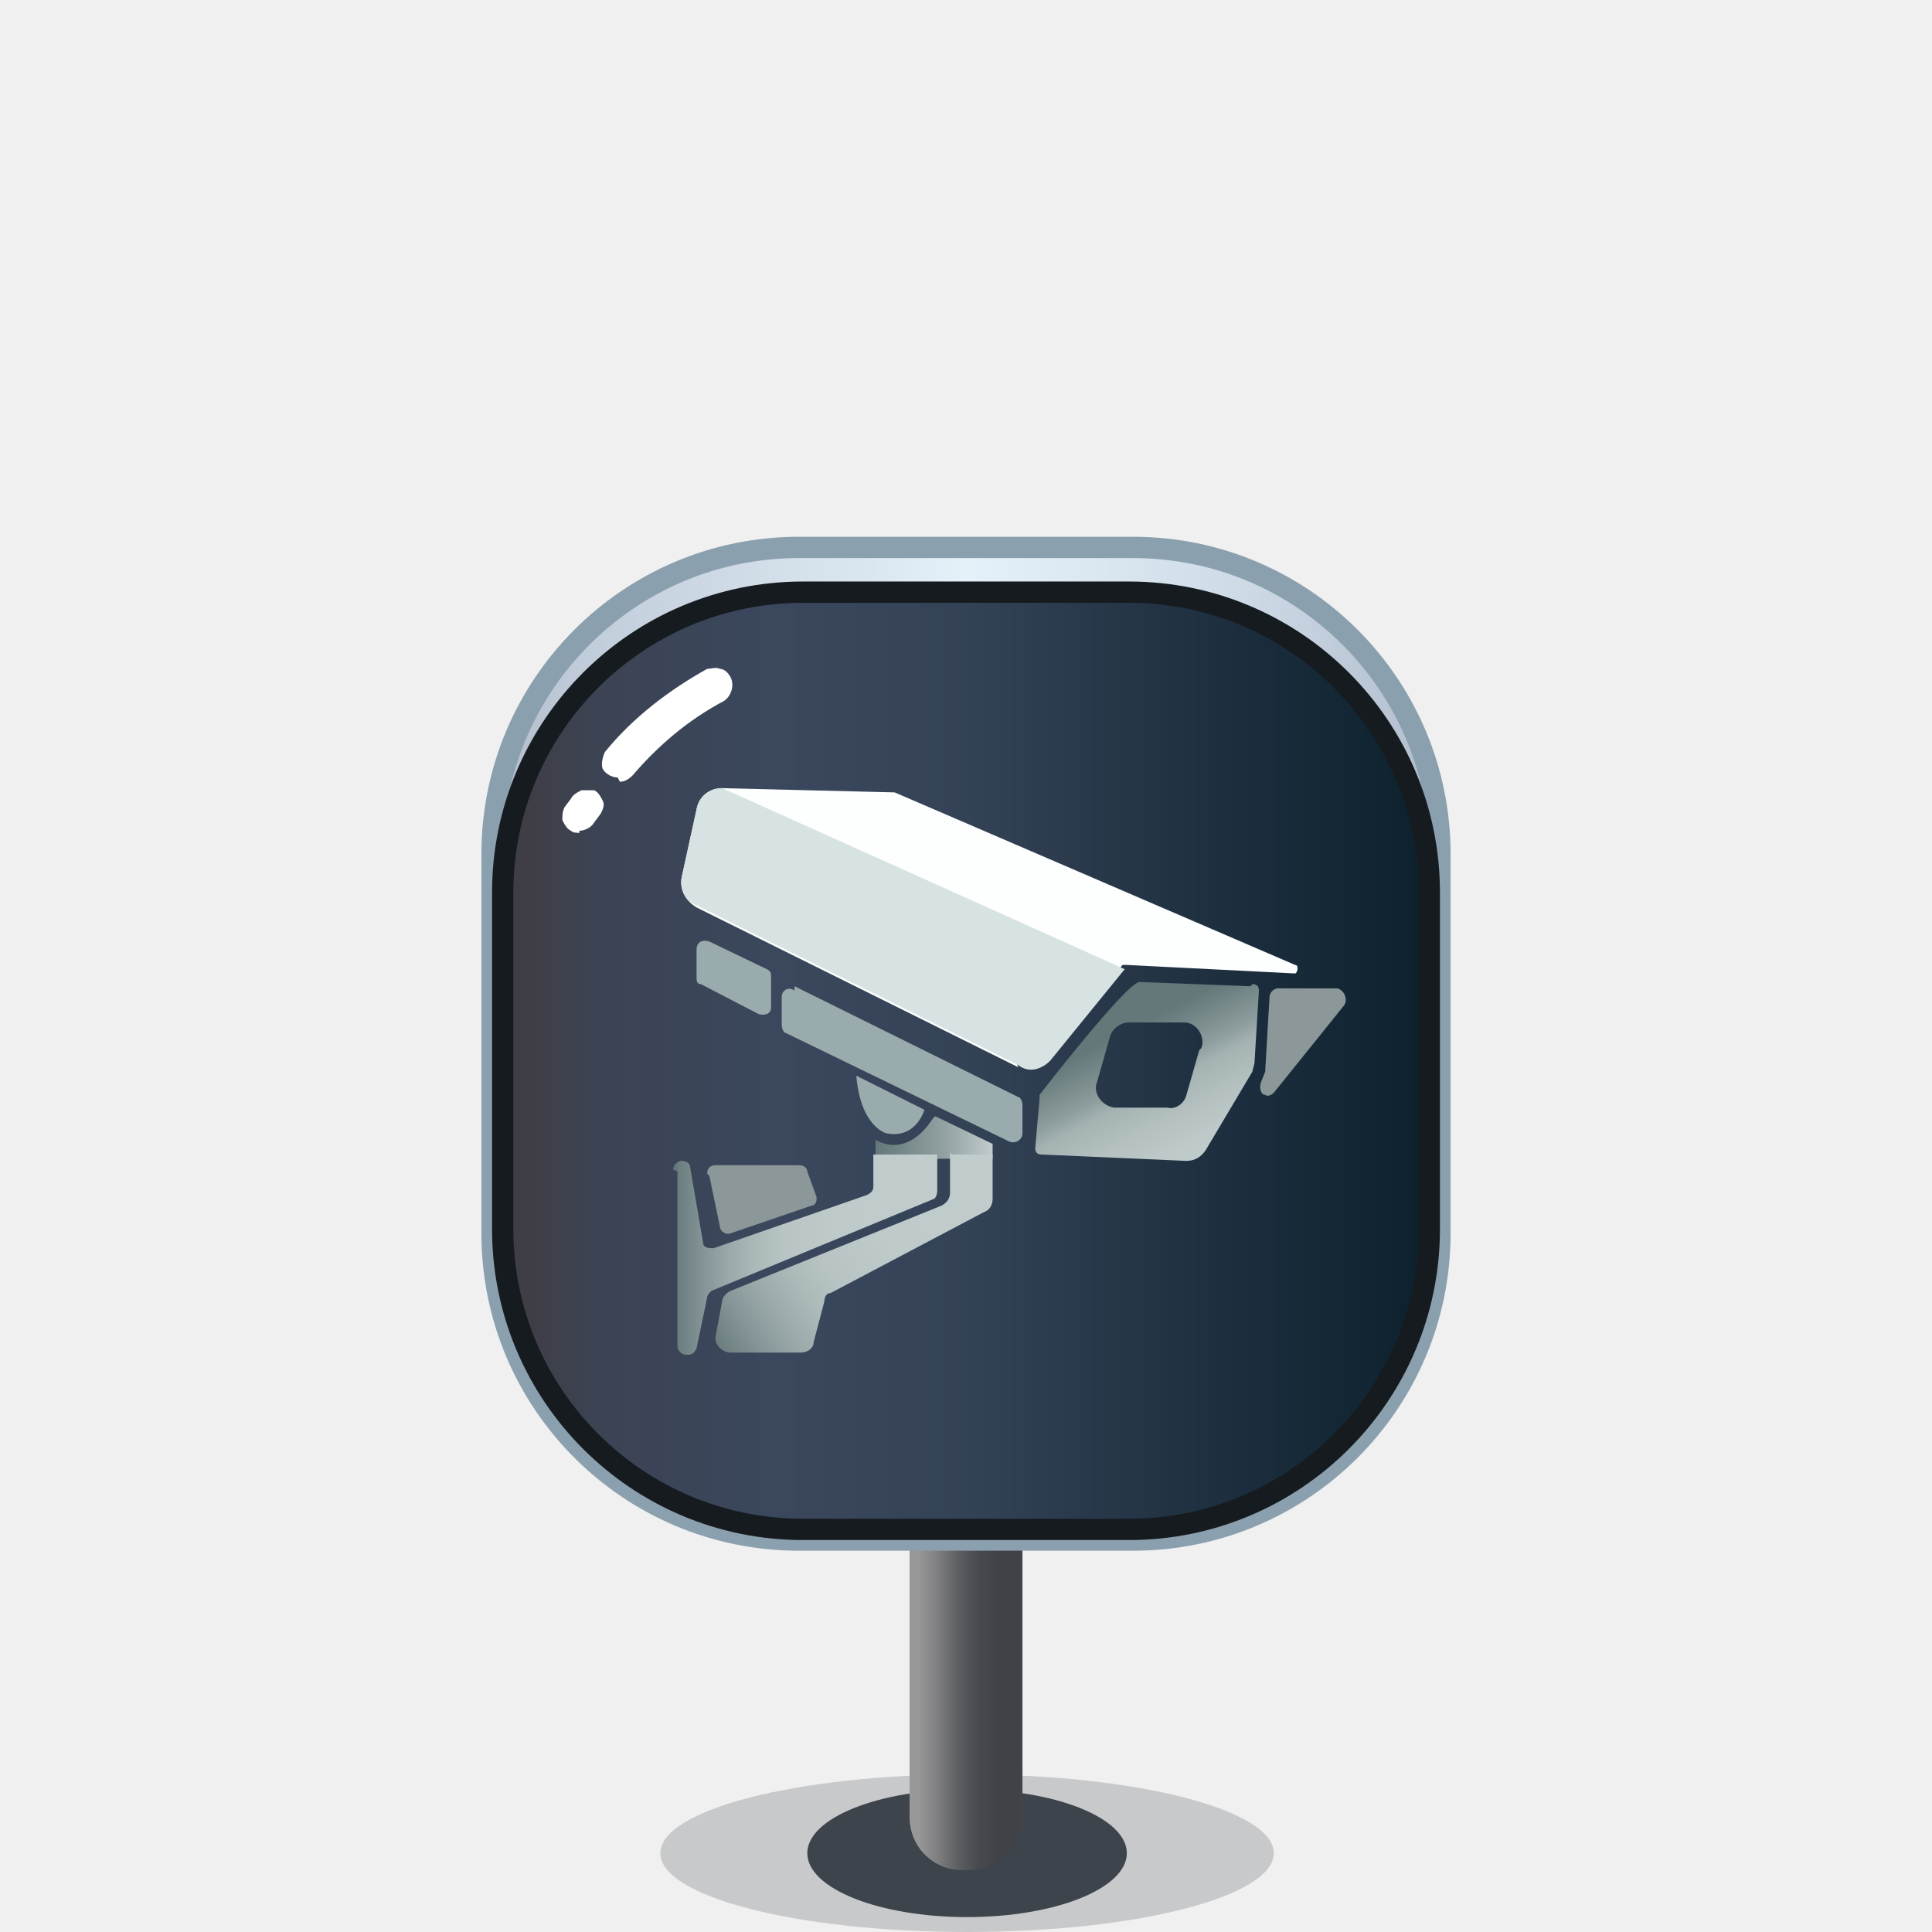
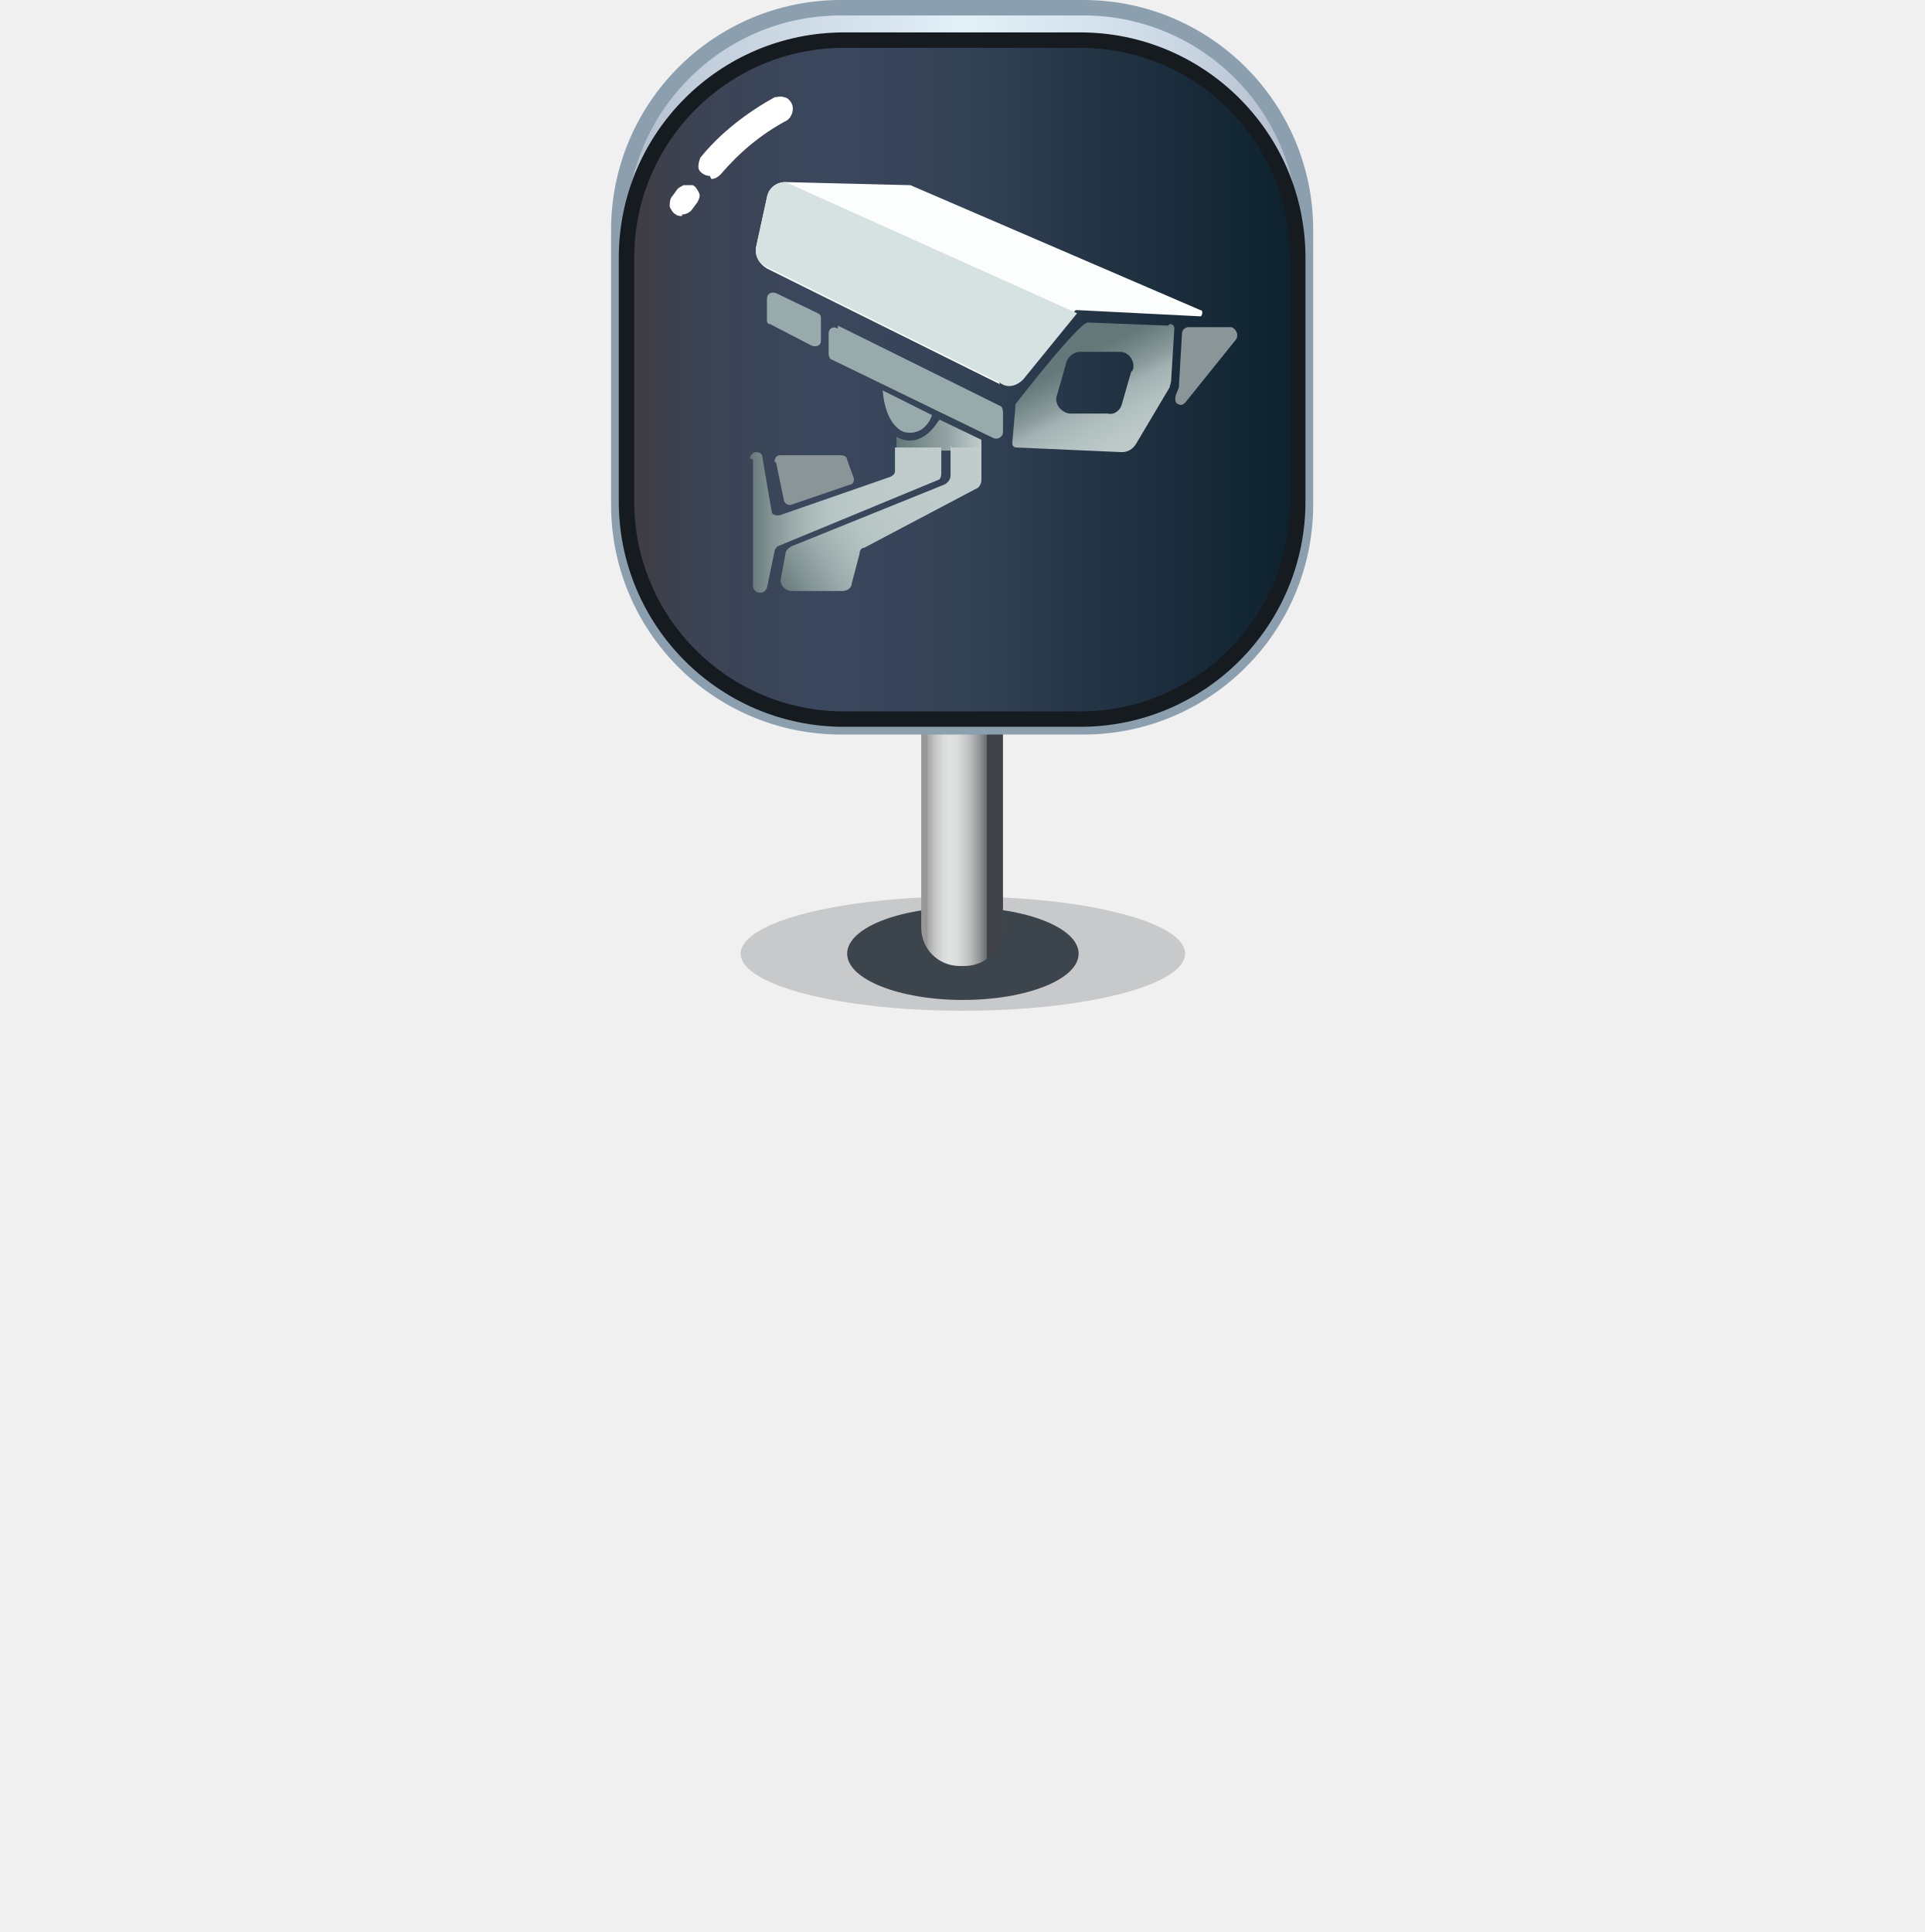
- <svg xmlns="http://www.w3.org/2000/svg" xmlns:xlink="http://www.w3.org/1999/xlink" id="b" width="32mm" height="32mm" viewBox="0 0 90.7 90.7">
+ <svg xmlns="http://www.w3.org/2000/svg" xmlns:xlink="http://www.w3.org/1999/xlink" id="b" width="124.7" height="125.2" viewBox="0 0 124.7 125.2">
  <defs>
-     <style>
-             .n{fill:url(#j);}.o{fill:url(#m);}.p{fill:url(#k);}.q{fill:url(#l);}.r{fill:url(#f);}.s{fill:#fff;}.t{fill:#fdfefe;}.u{fill:#8b9798;}.v,.w{fill:#d7e2e3;}.x{fill:#9aabad;}.y{fill:#3d444c;}.z{fill:#272d35;isolation:isolate;opacity:.2;}.aa{fill:url(#g);stroke:#8ba0ae;}.aa,.ab{stroke-miterlimit:10;stroke-width:1px;}.ab{fill:url(#h);stroke:#161b20;}.w{opacity:0;}
-         </style>
-     <linearGradient id="f" x1="43.1" y1="75.6" x2="47.9" y2="75.6" gradientUnits="userSpaceOnUse">
-       <stop offset="0" stop-color="#999899" />
-       <stop offset=".2" stop-color="#7e7e80" />
-       <stop offset=".4" stop-color="#5b5d60" />
-       <stop offset=".6" stop-color="#46494d" />
+     <style>.n{fill:url(#j);}.o{fill:url(#m);}.p{fill:url(#k);}.q{fill:url(#l);}.r{fill:url(#f);}.s{fill:#fcfdfd;}.t{fill:#fff;}.u{fill:#99aaac;}.v{fill:#8a9597;}.w{fill:#d6e1e2;}.x{fill:#3c444c;}.y{fill:#262d34;isolation:isolate;opacity:.2;}.z{fill:url(#g);stroke:#8b9fae;}.z,.aa{stroke-miterlimit:10;stroke-width:1px;}.aa{fill:url(#h);stroke:#161b20;}.ab{fill:#535a60;opacity:0;}</style>
+     <linearGradient id="f" x1="60.1" y1="50.4" x2="64.9" y2="50.4" gradientUnits="userSpaceOnUse">
+       <stop offset="0" stop-color="#989898" />
+       <stop offset="0" stop-color="#a3a3a3" />
+       <stop offset=".1" stop-color="#c4c5c5" />
+       <stop offset=".2" stop-color="#d8d9d9" />
+       <stop offset=".3" stop-color="#e0e1e1" />
+       <stop offset=".4" stop-color="#dbdcdc" />
+       <stop offset=".5" stop-color="#cccece" />
+       <stop offset=".6" stop-color="#b5b6b7" />
+       <stop offset=".7" stop-color="#949697" />
+       <stop offset=".8" stop-color="#6a6c6f" />
      <stop offset=".8" stop-color="#3f4246" />
      <stop offset="1" stop-color="#404247" />
      <stop offset="1" stop-color="#43434a" />
    </linearGradient>
-     <linearGradient id="g" x1="23.1" y1="49" x2="67.6" y2="49" gradientUnits="userSpaceOnUse">
-       <stop offset="0" stop-color="#b1bbcb" />
-       <stop offset=".1" stop-color="#c2cddb" />
-       <stop offset=".4" stop-color="#dbe7f0" />
-       <stop offset=".5" stop-color="#e4f1f9" />
-       <stop offset=".6" stop-color="#deeaf3" />
-       <stop offset=".8" stop-color="#cdd9e5" />
-       <stop offset="1" stop-color="#b1bccd" />
-       <stop offset="1" stop-color="#aeb9ca" />
+     <linearGradient id="g" x1="40.1" y1="23.8" x2="84.6" y2="23.8" gradientUnits="userSpaceOnUse">
+       <stop offset="0" stop-color="#afbacb" />
+       <stop offset=".1" stop-color="#c1ccda" />
+       <stop offset=".4" stop-color="#d9e6f0" />
+       <stop offset=".5" stop-color="#e3f0f8" />
+       <stop offset=".6" stop-color="#dde9f2" />
+       <stop offset=".8" stop-color="#ccd8e4" />
+       <stop offset="1" stop-color="#b1bbcc" />
+       <stop offset="1" stop-color="#aeb8c9" />
    </linearGradient>
-     <linearGradient id="h" x1="23.6" y1="49.8" x2="67.1" y2="49.8" gradientUnits="userSpaceOnUse">
+     <linearGradient id="h" x1="40.6" y1="24.6" x2="84.1" y2="24.6" gradientUnits="userSpaceOnUse">
      <stop offset="0" stop-color="#403c42" />
      <stop offset=".1" stop-color="#3c4353" />
      <stop offset=".3" stop-color="#3a475d" />
      <stop offset=".5" stop-color="#344256" />
      <stop offset=".7" stop-color="#233445" />
      <stop offset="1" stop-color="#0d212d" />
    </linearGradient>
-     <linearGradient id="j" x1="41.1" y1="53.4" x2="46.6" y2="53.4" gradientUnits="userSpaceOnUse">
-       <stop offset="0" stop-color="#647779" />
-       <stop offset=".6" stop-color="#93a2a3" />
-       <stop offset="1" stop-color="#c1cccc" />
+     <linearGradient id="j" x1="58.1" y1="28.2" x2="63.6" y2="28.2" gradientUnits="userSpaceOnUse">
+       <stop offset="0" stop-color="#657879" />
+       <stop offset=".6" stop-color="#94a4a4" />
+       <stop offset="1" stop-color="#c0cccc" />
    </linearGradient>
-     <linearGradient id="k" x1="31.8" y1="58.9" x2="44.1" y2="58.9" gradientUnits="userSpaceOnUse">
-       <stop offset="0" stop-color="#647779" />
-       <stop offset="0" stop-color="#6b7d7f" />
-       <stop offset=".1" stop-color="#859597" />
-       <stop offset=".2" stop-color="#9ba9aa" />
-       <stop offset=".3" stop-color="#acb9b9" />
-       <stop offset=".4" stop-color="#b8c4c4" />
-       <stop offset=".6" stop-color="#bfcaca" />
-       <stop offset="1" stop-color="#c1cccc" />
+     <linearGradient id="k" x1="48.8" y1="33.7" x2="61.1" y2="33.7" gradientUnits="userSpaceOnUse">
+       <stop offset="0" stop-color="#657879" />
+       <stop offset="0" stop-color="#6a7c7d" />
+       <stop offset=".1" stop-color="#849595" />
+       <stop offset=".2" stop-color="#9aa9a9" />
+       <stop offset=".3" stop-color="#abb9b9" />
+       <stop offset=".4" stop-color="#b7c4c4" />
+       <stop offset=".6" stop-color="#becaca" />
+       <stop offset="1" stop-color="#c0cccc" />
    </linearGradient>
-     <linearGradient id="l" x1="33.9" y1="63.5" x2="47.1" y2="54.9" xlink:href="#k" />
-     <linearGradient id="m" x1="52.8" y1="48.4" x2="56.3" y2="55.2" gradientUnits="userSpaceOnUse">
-       <stop offset="0" stop-color="#647779" />
-       <stop offset=".1" stop-color="#718384" />
-       <stop offset=".3" stop-color="#8e9d9e" />
-       <stop offset=".4" stop-color="#a4b2b2" />
-       <stop offset=".6" stop-color="#b4c0c0" />
-       <stop offset=".8" stop-color="#bec9c9" />
-       <stop offset="1" stop-color="#c1cccc" />
+     <linearGradient id="l" x1="50.9" y1="38.3" x2="64.1" y2="29.7" xlink:href="#k" />
+     <linearGradient id="m" x1="69.8" y1="23.3" x2="73.3" y2="30" gradientUnits="userSpaceOnUse">
+       <stop offset="0" stop-color="#657879" />
+       <stop offset=".1" stop-color="#708283" />
+       <stop offset=".3" stop-color="#8d9d9d" />
+       <stop offset=".4" stop-color="#a3b1b2" />
+       <stop offset=".6" stop-color="#b3c0c0" />
+       <stop offset=".8" stop-color="#bdc9c9" />
+       <stop offset="1" stop-color="#c0cccc" />
    </linearGradient>
  </defs>
  <g id="c">
    <g>
-       <rect class="w" width="90.7" height="90.7" />
      <g>
-         <ellipse id="d" class="z" cx="45.4" cy="87" rx="14.4" ry="3.7" />
-         <ellipse id="e" class="y" cx="45.4" cy="87" rx="7.5" ry="3" />
-         <path class="r" d="M45.4,63.5h0c1.4,0,2.6,1.2,2.6,2.6v19.2c0,1.4-1.1,2.5-2.5,2.5h-.3c-1.4,0-2.5-1.1-2.5-2.5v-19.3c0-1.4,1.2-2.6,2.6-2.6Z" />
-         <rect class="aa" x="23.1" y="25.7" width="44.5" height="46.6" rx="14.4" ry="14.4" />
-         <rect class="ab" x="23.6" y="27.8" width="43.5" height="44" rx="14.1" ry="14.1" />
-         <path id="i" class="s" d="M29,36.5c-.3,0-.6-.2-.7-.4s0-.6,.1-.8c1.3-1.6,3-2.9,4.8-3.9,.2,0,.4-.1,.6,0,.2,0,.4,.2,.5,.4,.2,.4,0,.9-.3,1.1-1.7,.9-3.1,2.1-4.3,3.5-.2,.2-.4,.3-.6,.3h0Zm-1.8,2.6c-.1,0-.3,0-.4-.1-.2-.1-.3-.3-.4-.5,0-.2,0-.4,.1-.6l.3-.4c.1-.2,.3-.3,.5-.4,.2,0,.4,0,.6,0,.2,.1,.3,.3,.4,.5s0,.4-.1,.6l-.3,.4c-.1,.2-.4,.4-.7,.4h0Z" />
+         <ellipse id="d" class="y" cx="62.4" cy="61.8" rx="14.4" ry="3.7" />
+         <ellipse id="e" class="x" cx="62.4" cy="61.8" rx="7.5" ry="3" />
+         <path class="r" d="M62.4,38.3h0c1.4,0,2.6,1.2,2.6,2.6v19.2c0,1.4-1.1,2.5-2.5,2.5h-.3c-1.4,0-2.5-1.1-2.5-2.5v-19.3c0-1.4,1.2-2.6,2.6-2.6Z" />
+         <rect class="z" x="40.1" y=".5" width="44.5" height="46.6" rx="14.4" ry="14.4" />
+         <rect class="aa" x="40.6" y="2.6" width="43.5" height="44" rx="14.1" ry="14.1" />
+         <path id="i" class="t" d="M46,11.4c-.3,0-.6-.2-.7-.4s0-.6,.1-.8c1.3-1.6,3-2.9,4.8-3.9,.2,0,.4-.1,.6,0,.2,0,.4,.2,.5,.4,.2,.4,0,.9-.3,1.1-1.7,.9-3.1,2.1-4.3,3.5-.2,.2-.4,.3-.6,.3h0Zm-1.8,2.6c-.1,0-.3,0-.4-.1-.2-.1-.3-.3-.4-.5,0-.2,0-.4,.1-.6l.3-.4c.1-.2,.3-.3,.5-.4,.2,0,.4,0,.6,0,.2,.1,.3,.3,.4,.5s0,.4-.1,.6l-.3,.4c-.1,.2-.4,.4-.7,.4h0Z" />
        <g>
-           <path class="t" d="M47.8,50.1l-15.1-7.5c-.5-.3-.8-.8-.7-1.4l.7-3.2c.1-.6,.6-1,1.2-1l8.1,.2s0,0,0,0l18.8,8.1c.2,0,.1,.4,0,.4l-7.9-.4c0,0-.1,0-.2,0l-3.5,4.2c-.4,.4-1,.6-1.5,.3Z" />
-           <path class="x" d="M32.7,44.7v1.2c0,.1,0,.3,.2,.3l2.7,1.4c.3,.1,.6,0,.6-.3v-1.4c0-.2,0-.3-.2-.4l-2.7-1.3c-.3-.1-.6,0-.6,.4Z" />
-           <path class="x" d="M37.3,46.3l10.5,5.2c.1,0,.2,.2,.2,.4v1.3c0,.3-.3,.5-.6,.4l-10.5-5.1c-.1,0-.2-.2-.2-.4v-1.3c0-.3,.3-.5,.6-.3Z" />
-           <path class="u" d="M60,46.4h2.8c.3,.1,.5,.5,.3,.8l-3.3,4.1c-.1,.1-.3,.2-.4,.1h0c-.2,0-.3-.3-.2-.6l.2-.5s0,0,0-.1l.2-3.4c0-.2,.2-.4,.4-.4Z" />
-           <path class="n" d="M43.9,52.4l2.7,1.3v.7h-5.5v-.9s1.4,1,2.7-1Z" />
-           <path class="p" d="M31.8,55v8.2c0,.2,.2,.4,.4,.4h.1c.2,0,.3-.1,.4-.3l.5-2.4c0-.1,.1-.2,.2-.3l10.4-4.3c.1,0,.2-.2,.2-.4v-1.7s-3,0-3,0v1.5c0,.2-.1,.3-.3,.4l-7.2,2.5c-.2,0-.5,0-.5-.3l-.6-3.5c0-.2-.2-.3-.4-.3h0c-.2,0-.4,.2-.4,.4Z" />
-           <path class="u" d="M33.3,55.2l.5,2.4c0,.2,.3,.4,.5,.3l3.8-1.3c.2,0,.3-.3,.2-.5l-.4-1.1c0-.2-.2-.3-.4-.3h-3.9c-.3,0-.4,.2-.4,.4Z" />
-           <path class="q" d="M44.7,54.2h1.9s0,2.1,0,2.1c0,.2-.1,.5-.4,.6l-7.2,3.8c-.2,0-.3,.2-.3,.4l-.5,1.9c0,.3-.3,.5-.6,.5h-3.3c-.4,0-.8-.4-.7-.8l.3-1.6c0-.2,.2-.4,.4-.5l9.9-4c.2-.1,.4-.3,.4-.6v-1.9Z" />
-           <path class="x" d="M40.2,50.5l3.2,1.6s-.4,1.4-1.8,1.1c0,0-1.2-.3-1.4-2.7Z" />
-           <path class="o" d="M58.7,46.3l-5.2-.2s0,0,0,0c-.6,0-4.7,5.3-4.7,5.3,0,0,0,.2,0,.2l-.2,2.3c0,.2,.1,.3,.3,.3l6.8,.3c.4,0,.7-.2,.9-.5l2.2-3.7c0-.1,.1-.3,.1-.5l.2-3.3c0-.2-.1-.3-.3-.3Zm-2.4,3l-.6,2.1c-.1,.4-.5,.7-.9,.6h-2.5c-.6-.1-1-.7-.8-1.2l.6-2.1c.1-.4,.5-.7,.9-.7h2.6c.6,0,1,.7,.8,1.2Z" />
+           <path class="s" d="M64.8,24.9l-15.1-7.5c-.5-.3-.8-.8-.7-1.4l.7-3.2c.1-.6,.6-1,1.2-1l8.1,.2s0,0,0,0l18.8,8.1c.2,0,.1,.4,0,.4l-7.9-.4c0,0-.1,0-.2,0l-3.5,4.2c-.4,.4-1,.6-1.5,.3Z" />
+           <path class="u" d="M49.7,19.5v1.2c0,.1,0,.3,.2,.3l2.7,1.4c.3,.1,.6,0,.6-.3v-1.4c0-.2,0-.3-.2-.4l-2.7-1.3c-.3-.1-.6,0-.6,.4Z" />
+           <path class="u" d="M54.3,21.1l10.5,5.2c.1,0,.2,.2,.2,.4v1.3c0,.3-.3,.5-.6,.4l-10.5-5.1c-.1,0-.2-.2-.2-.4v-1.3c0-.3,.3-.5,.6-.3Z" />
+           <path class="v" d="M77,21.2h2.8c.3,.1,.5,.5,.3,.8l-3.3,4.1c-.1,.1-.3,.2-.4,.1h0c-.2,0-.3-.3-.2-.6l.2-.5s0,0,0-.1l.2-3.4c0-.2,.2-.4,.4-.4Z" />
+           <path class="n" d="M60.9,27.2l2.7,1.3v.7h-5.5v-.9s1.4,1,2.7-1Z" />
+           <path class="p" d="M48.8,29.8v8.2c0,.2,.2,.4,.4,.4h.1c.2,0,.3-.1,.4-.3l.5-2.4c0-.1,.1-.2,.2-.3l10.4-4.3c.1,0,.2-.2,.2-.4v-1.7s-3,0-3,0v1.5c0,.2-.1,.3-.3,.4l-7.2,2.5c-.2,0-.5,0-.5-.3l-.6-3.5c0-.2-.2-.3-.4-.3h0c-.2,0-.4,.2-.4,.4Z" />
+           <path class="v" d="M50.3,30l.5,2.4c0,.2,.3,.4,.5,.3l3.8-1.3c.2,0,.3-.3,.2-.5l-.4-1.1c0-.2-.2-.3-.4-.3h-3.9c-.3,0-.4,.2-.4,.4Z" />
+           <path class="q" d="M61.7,29h1.9s0,2.1,0,2.1c0,.2-.1,.5-.4,.6l-7.2,3.8c-.2,0-.3,.2-.3,.4l-.5,1.9c0,.3-.3,.5-.6,.5h-3.3c-.4,0-.8-.4-.7-.8l.3-1.6c0-.2,.2-.4,.4-.5l9.9-4c.2-.1,.4-.3,.4-.6v-1.9Z" />
+           <path class="u" d="M57.2,25.3l3.2,1.6s-.4,1.4-1.8,1.1c0,0-1.2-.3-1.4-2.7Z" />
+           <path class="o" d="M75.7,21.1l-5.2-.2s0,0,0,0c-.6,0-4.7,5.3-4.7,5.3,0,0,0,.2,0,.2l-.2,2.3c0,.2,.1,.3,.3,.3l6.8,.3c.4,0,.7-.2,.9-.5l2.2-3.7c0-.1,.1-.3,.1-.5l.2-3.3c0-.2-.1-.3-.3-.3Zm-2.4,3l-.6,2.1c-.1,.4-.5,.7-.9,.6h-2.5c-.6-.1-1-.7-.8-1.2l.6-2.1c.1-.4,.5-.7,.9-.7h2.6c.6,0,1,.7,.8,1.2Z" />
        </g>
-         <path class="v" d="M52.8,45.5l-3.5,4.3c-.4,.4-1,.6-1.5,.2l-15.1-7.5c-.5-.2-.8-.7-.7-1.3l.7-3.2c.1-.6,.6-1,1.2-1" />
+         <path class="w" d="M69.8,20.3l-3.5,4.3c-.4,.4-1,.6-1.5,.2l-15.1-7.5c-.5-.2-.8-.7-.7-1.3l.7-3.2c.1-.6,.6-1,1.2-1" />
      </g>
+       <rect class="ab" y=".5" width="124.7" height="124.7" />
    </g>
  </g>
</svg>
